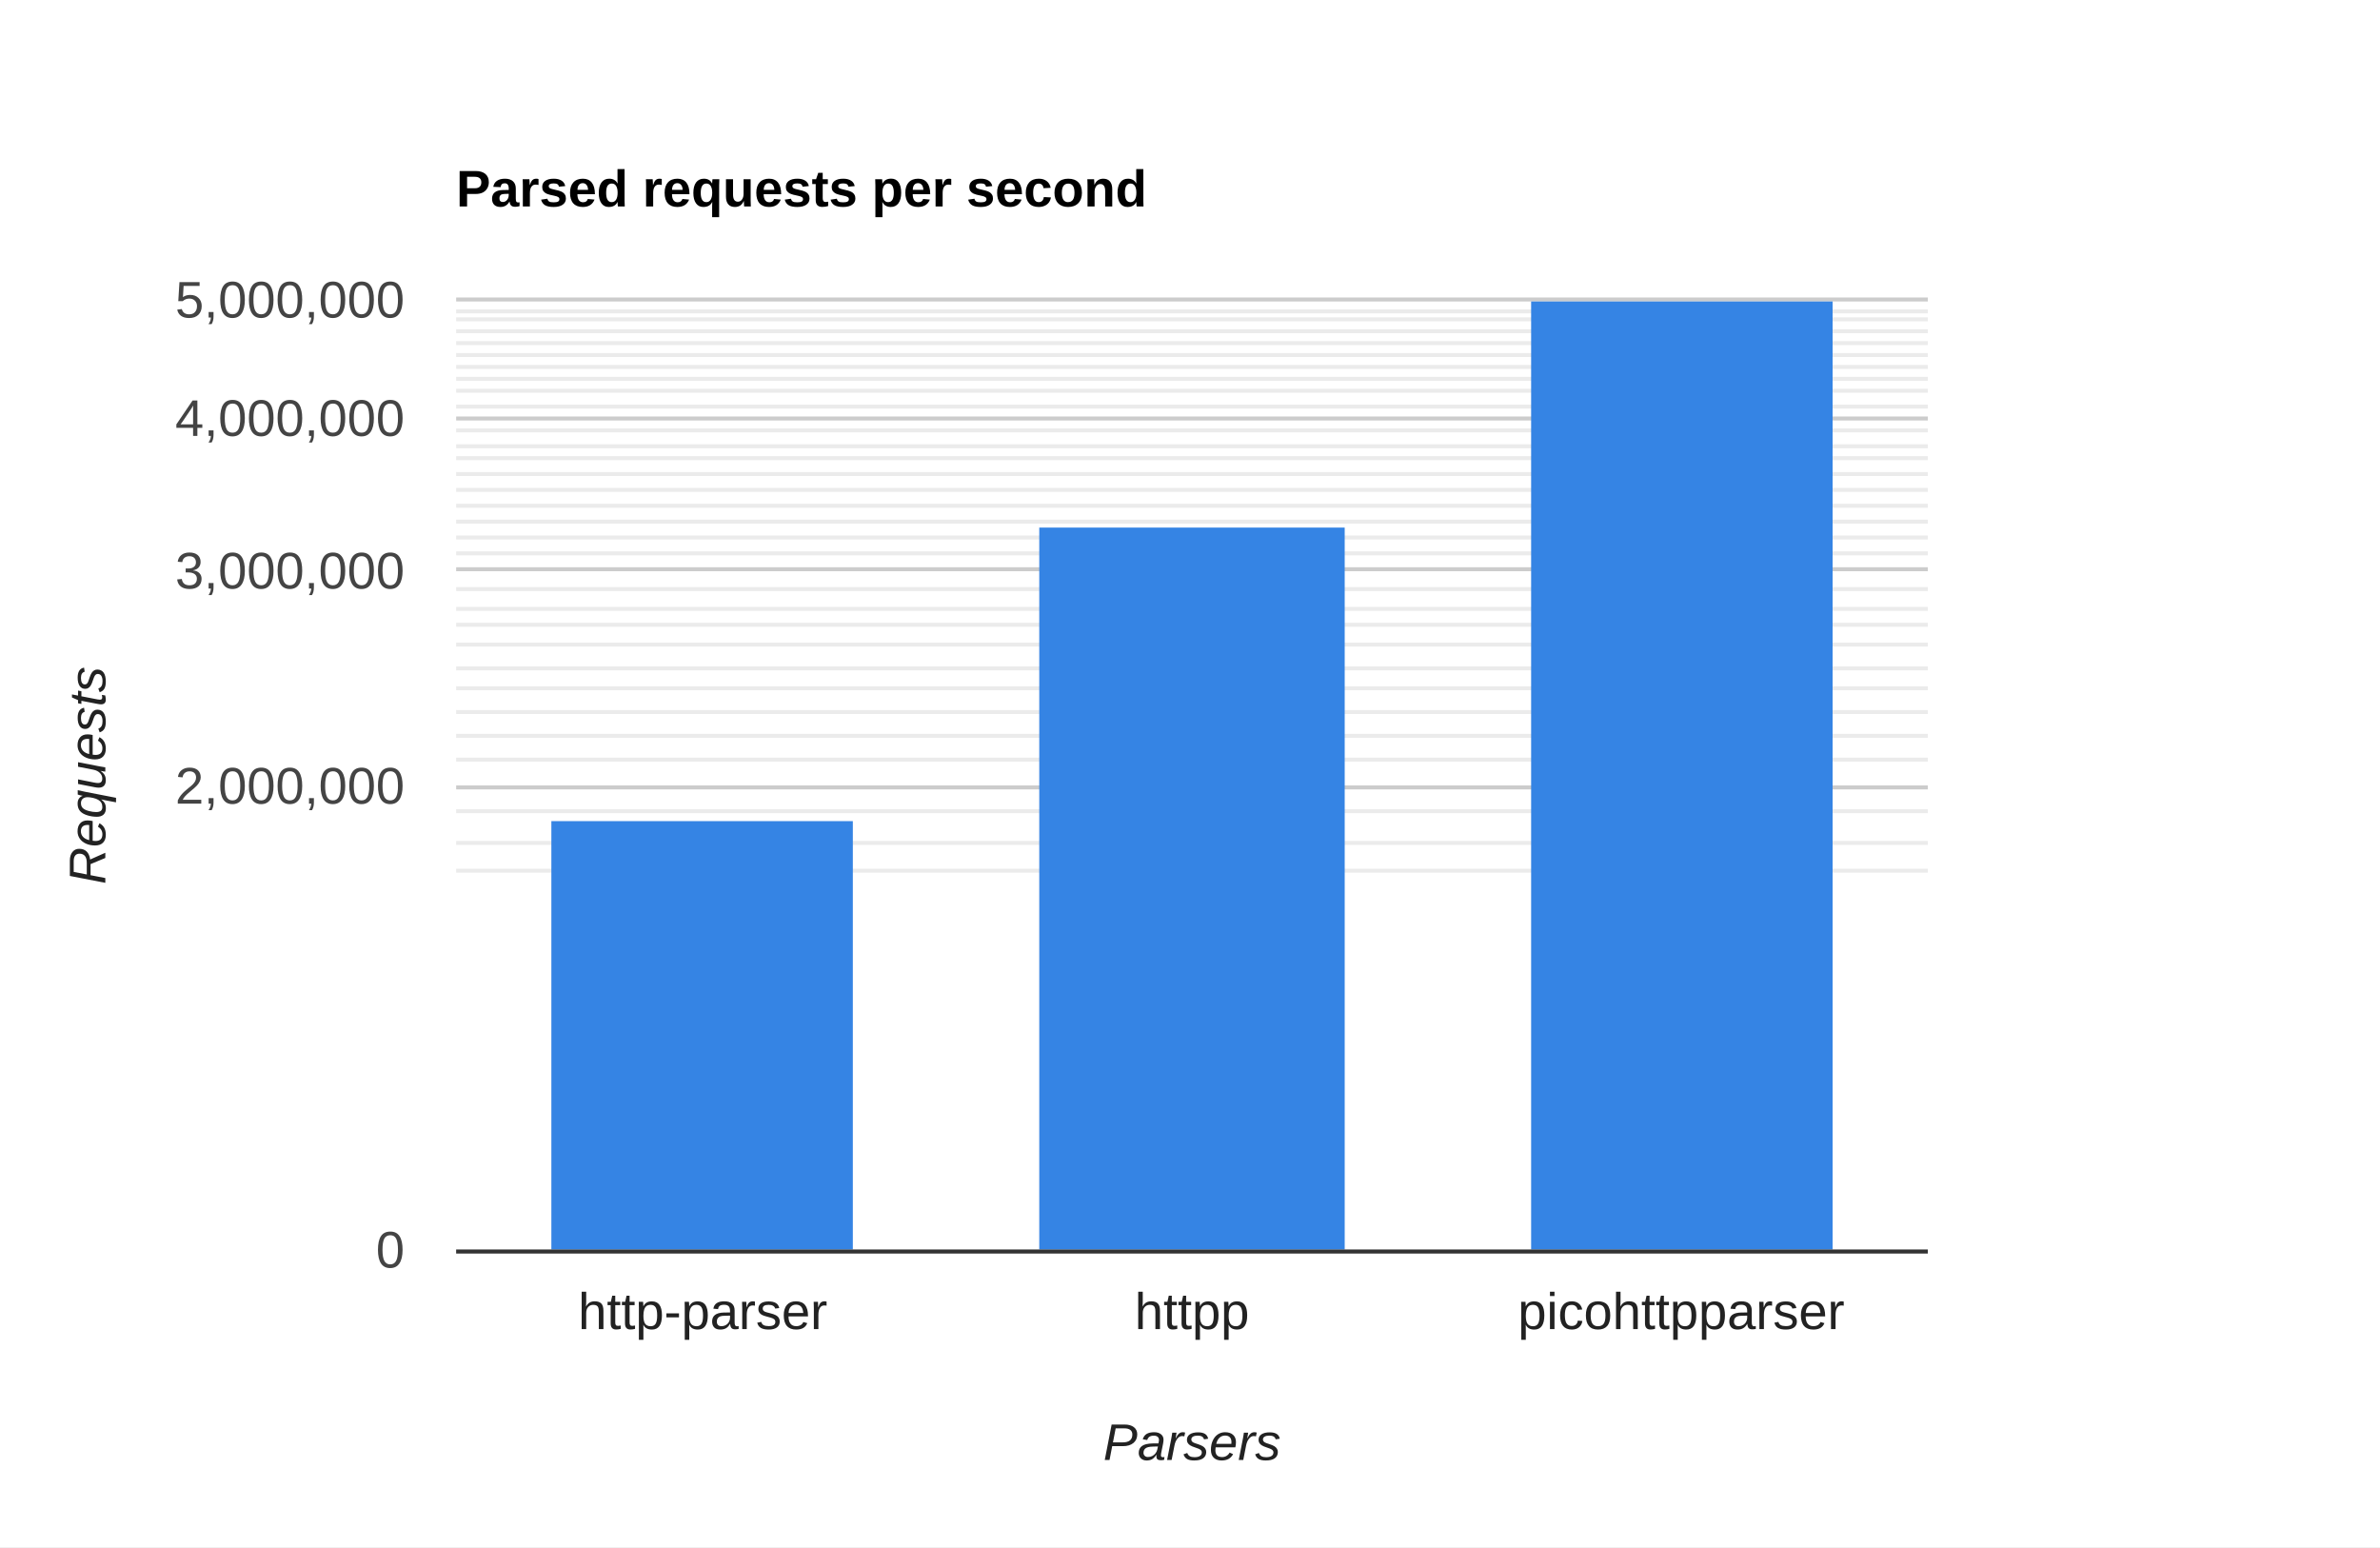
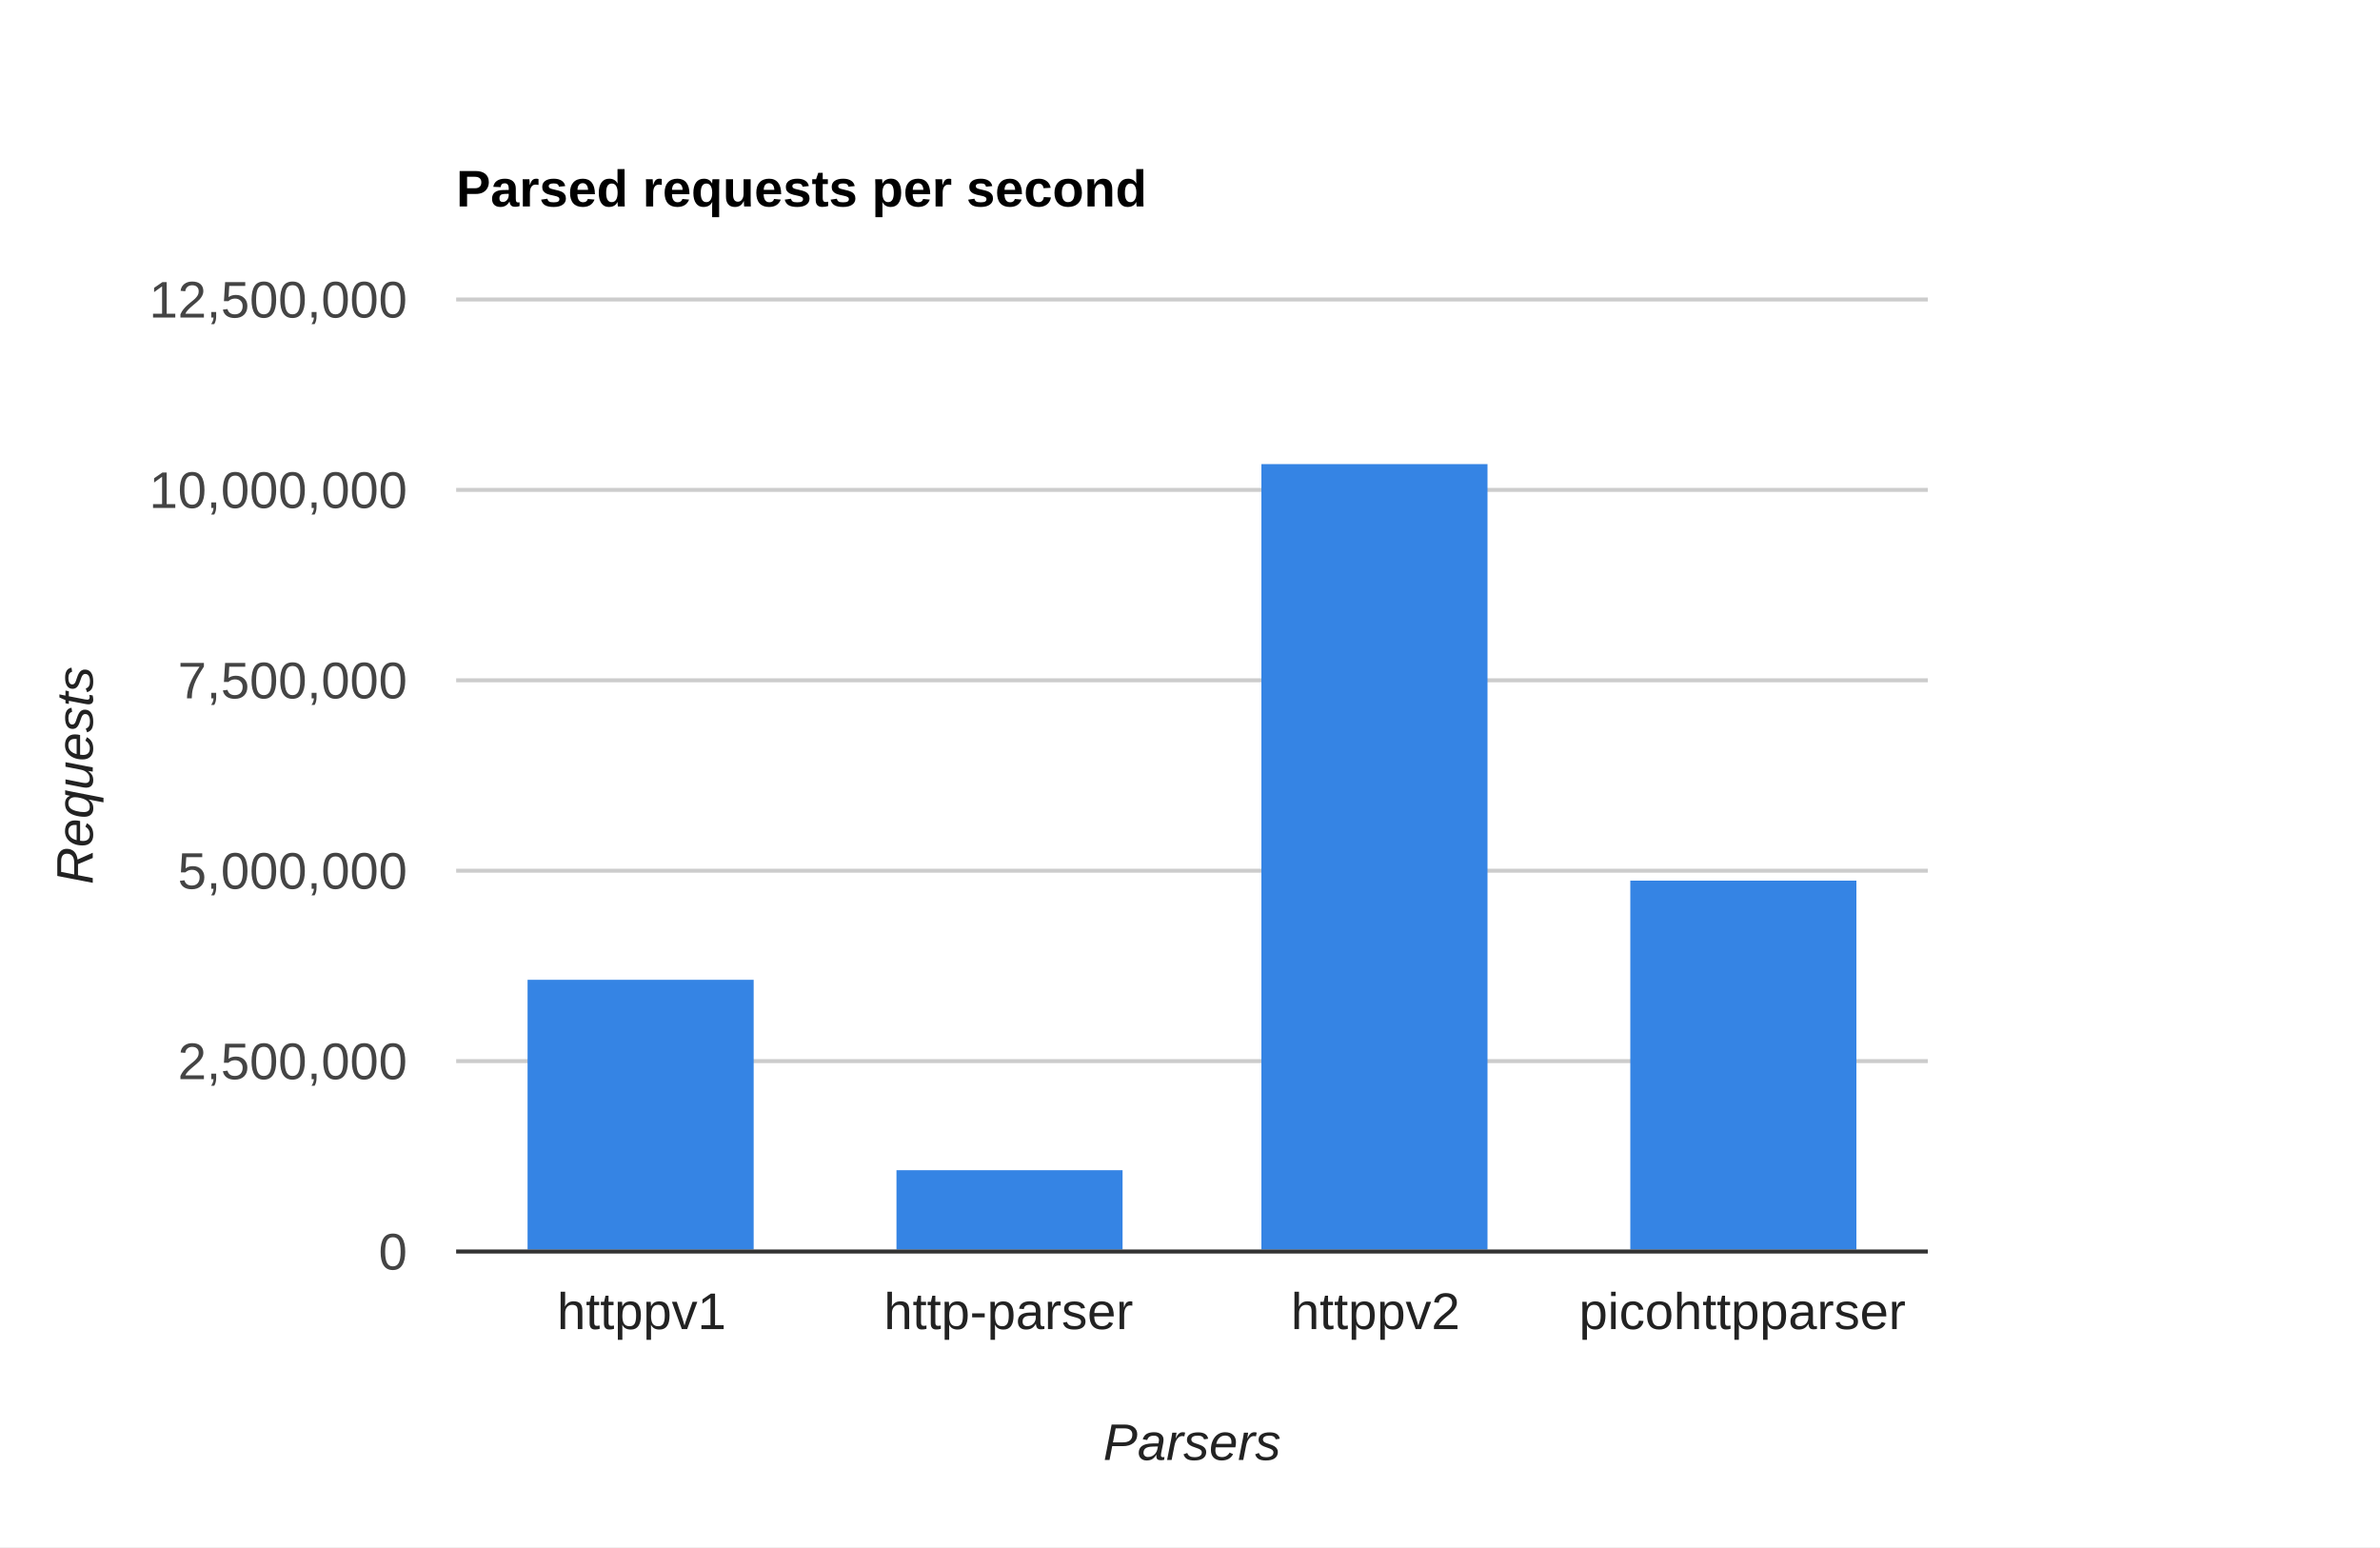
<svg xmlns="http://www.w3.org/2000/svg" width="600" height="390" style="overflow: hidden;" aria-label="A chart.">
-   <defs id="_ABSTRACT_RENDERER_ID_974">
-     <clipPath id="_ABSTRACT_RENDERER_ID_975">
+   <defs id="_ABSTRACT_RENDERER_ID_537">
+     <clipPath id="_ABSTRACT_RENDERER_ID_538">
      <rect x="115" y="75" width="371" height="241" />
    </clipPath>
-     <filter id="_ABSTRACT_RENDERER_ID_976">
-       <feGaussianBlur in="SourceAlpha" stdDeviation="2" />
-       <feOffset dx="1" dy="1" />
-       <feComponentTransfer>
-         <feFuncA type="linear" slope="0.1" />
-       </feComponentTransfer>
-       <feMerge>
-         <feMergeNode />
-         <feMergeNode in="SourceGraphic" />
-       </feMerge>
-     </filter>
  </defs>
  <rect x="0" y="0" width="600" height="390" stroke="none" stroke-width="0" fill="#ffffff" />
  <g>
    <text text-anchor="start" x="115" y="52.05" font-family="Arial" font-size="13" font-weight="bold" stroke="none" stroke-width="0" fill="#000000">Parsed requests per second</text>
    <rect x="115" y="41" width="371" height="13" stroke="none" stroke-width="0" fill-opacity="0" fill="#ffffff" />
  </g>
  <g>
    <rect x="115" y="75" width="371" height="241" stroke="none" stroke-width="0" fill-opacity="0" fill="#ffffff" />
-     <g clip-path="url(https://www.rapidtables.com/tools/bar-graph.html#_ABSTRACT_RENDERER_ID_975)">
+     <g clip-path="url(https://www.rapidtables.com/tools/bar-graph.html#_ABSTRACT_RENDERER_ID_538)">
      <g>
        <rect x="115" y="315" width="371" height="1" stroke="none" stroke-width="0" fill="#cccccc" />
-         <rect x="115" y="198" width="371" height="1" stroke="none" stroke-width="0" fill="#cccccc" />
-         <rect x="115" y="143" width="371" height="1" stroke="none" stroke-width="0" fill="#cccccc" />
-         <rect x="115" y="105" width="371" height="1" stroke="none" stroke-width="0" fill="#cccccc" />
+         <rect x="115" y="267" width="371" height="1" stroke="none" stroke-width="0" fill="#cccccc" />
+         <rect x="115" y="219" width="371" height="1" stroke="none" stroke-width="0" fill="#cccccc" />
+         <rect x="115" y="171" width="371" height="1" stroke="none" stroke-width="0" fill="#cccccc" />
+         <rect x="115" y="123" width="371" height="1" stroke="none" stroke-width="0" fill="#cccccc" />
        <rect x="115" y="75" width="371" height="1" stroke="none" stroke-width="0" fill="#cccccc" />
-         <rect x="115" y="219" width="371" height="1" stroke="none" stroke-width="0" fill="#ebebeb" />
-         <rect x="115" y="212" width="371" height="1" stroke="none" stroke-width="0" fill="#ebebeb" />
-         <rect x="115" y="204" width="371" height="1" stroke="none" stroke-width="0" fill="#ebebeb" />
-         <rect x="115" y="191" width="371" height="1" stroke="none" stroke-width="0" fill="#ebebeb" />
-         <rect x="115" y="185" width="371" height="1" stroke="none" stroke-width="0" fill="#ebebeb" />
-         <rect x="115" y="179" width="371" height="1" stroke="none" stroke-width="0" fill="#ebebeb" />
-         <rect x="115" y="173" width="371" height="1" stroke="none" stroke-width="0" fill="#ebebeb" />
-         <rect x="115" y="168" width="371" height="1" stroke="none" stroke-width="0" fill="#ebebeb" />
-         <rect x="115" y="162" width="371" height="1" stroke="none" stroke-width="0" fill="#ebebeb" />
-         <rect x="115" y="157" width="371" height="1" stroke="none" stroke-width="0" fill="#ebebeb" />
-         <rect x="115" y="153" width="371" height="1" stroke="none" stroke-width="0" fill="#ebebeb" />
-         <rect x="115" y="148" width="371" height="1" stroke="none" stroke-width="0" fill="#ebebeb" />
-         <rect x="115" y="139" width="371" height="1" stroke="none" stroke-width="0" fill="#ebebeb" />
-         <rect x="115" y="135" width="371" height="1" stroke="none" stroke-width="0" fill="#ebebeb" />
-         <rect x="115" y="131" width="371" height="1" stroke="none" stroke-width="0" fill="#ebebeb" />
-         <rect x="115" y="127" width="371" height="1" stroke="none" stroke-width="0" fill="#ebebeb" />
-         <rect x="115" y="123" width="371" height="1" stroke="none" stroke-width="0" fill="#ebebeb" />
-         <rect x="115" y="119" width="371" height="1" stroke="none" stroke-width="0" fill="#ebebeb" />
-         <rect x="115" y="115" width="371" height="1" stroke="none" stroke-width="0" fill="#ebebeb" />
-         <rect x="115" y="112" width="371" height="1" stroke="none" stroke-width="0" fill="#ebebeb" />
-         <rect x="115" y="108" width="371" height="1" stroke="none" stroke-width="0" fill="#ebebeb" />
-         <rect x="115" y="102" width="371" height="1" stroke="none" stroke-width="0" fill="#ebebeb" />
-         <rect x="115" y="98" width="371" height="1" stroke="none" stroke-width="0" fill="#ebebeb" />
-         <rect x="115" y="95" width="371" height="1" stroke="none" stroke-width="0" fill="#ebebeb" />
-         <rect x="115" y="92" width="371" height="1" stroke="none" stroke-width="0" fill="#ebebeb" />
-         <rect x="115" y="89" width="371" height="1" stroke="none" stroke-width="0" fill="#ebebeb" />
-         <rect x="115" y="86" width="371" height="1" stroke="none" stroke-width="0" fill="#ebebeb" />
-         <rect x="115" y="83" width="371" height="1" stroke="none" stroke-width="0" fill="#ebebeb" />
-         <rect x="115" y="80" width="371" height="1" stroke="none" stroke-width="0" fill="#ebebeb" />
-         <rect x="115" y="78" width="371" height="1" stroke="none" stroke-width="0" fill="#ebebeb" />
      </g>
      <g>
-         <rect x="139" y="207" width="76" height="108" stroke="none" stroke-width="0" fill="#3584e4" />
-         <rect x="262" y="133" width="77" height="182" stroke="none" stroke-width="0" fill="#3584e4" />
-         <rect x="386" y="76" width="76" height="239" stroke="none" stroke-width="0" fill="#3584e4" />
+         <rect x="133" y="247" width="57" height="68" stroke="none" stroke-width="0" fill="#3584e4" />
+         <rect x="226" y="295" width="57" height="20" stroke="none" stroke-width="0" fill="#3584e4" />
+         <rect x="318" y="117" width="57" height="198" stroke="none" stroke-width="0" fill="#3584e4" />
+         <rect x="411" y="222" width="57" height="93" stroke="none" stroke-width="0" fill="#3584e4" />
      </g>
      <g>
        <rect x="115" y="315" width="371" height="1" stroke="none" stroke-width="0" fill="#333333" />
      </g>
    </g>
    <g />
    <g>
      <g>
-         <text text-anchor="middle" x="177.167" y="335.05" font-family="Arial" font-size="13" stroke="none" stroke-width="0" fill="#222222">http-parser</text>
+         <text text-anchor="middle" x="161.75" y="335.05" font-family="Arial" font-size="13" stroke="none" stroke-width="0" fill="#222222">httppv1</text>
      </g>
      <g>
-         <text text-anchor="middle" x="300.5" y="335.05" font-family="Arial" font-size="13" stroke="none" stroke-width="0" fill="#222222">httpp</text>
+         <text text-anchor="middle" x="254.25" y="335.05" font-family="Arial" font-size="13" stroke="none" stroke-width="0" fill="#222222">http-parser</text>
      </g>
      <g>
-         <text text-anchor="middle" x="423.833" y="335.05" font-family="Arial" font-size="13" stroke="none" stroke-width="0" fill="#222222">picohttpparser</text>
+         <text text-anchor="middle" x="346.75" y="335.05" font-family="Arial" font-size="13" stroke="none" stroke-width="0" fill="#222222">httppv2</text>
      </g>
      <g>
-         <text text-anchor="end" x="102" y="319.55" font-family="Arial" font-size="13" stroke="none" stroke-width="0" fill="#444444">0</text>
+         <text text-anchor="middle" x="439.25" y="335.05" font-family="Arial" font-size="13" stroke="none" stroke-width="0" fill="#222222">picohttpparser</text>
      </g>
      <g>
-         <text text-anchor="end" x="102" y="202.587" font-family="Arial" font-size="13" stroke="none" stroke-width="0" fill="#444444">2,000,000</text>
+         <text text-anchor="end" x="102.667" y="320.05" font-family="Arial" font-size="13" stroke="none" stroke-width="0" fill="#444444">0</text>
      </g>
      <g>
-         <text text-anchor="end" x="102" y="148.364" font-family="Arial" font-size="13" stroke="none" stroke-width="0" fill="#444444">3,000,000</text>
+         <text text-anchor="end" x="102.667" y="272.05" font-family="Arial" font-size="13" stroke="none" stroke-width="0" fill="#444444">2,500,000</text>
      </g>
      <g>
-         <text text-anchor="end" x="102" y="109.891" font-family="Arial" font-size="13" stroke="none" stroke-width="0" fill="#444444">4,000,000</text>
+         <text text-anchor="end" x="102.667" y="224.05" font-family="Arial" font-size="13" stroke="none" stroke-width="0" fill="#444444">5,000,000</text>
      </g>
      <g>
-         <text text-anchor="end" x="102" y="80.05" font-family="Arial" font-size="13" stroke="none" stroke-width="0" fill="#444444">5,000,000</text>
+         <text text-anchor="end" x="102.667" y="176.05" font-family="Arial" font-size="13" stroke="none" stroke-width="0" fill="#444444">7,500,000</text>
+       </g>
+       <g>
+         <text text-anchor="end" x="102.667" y="128.05" font-family="Arial" font-size="13" stroke="none" stroke-width="0" fill="#444444">10,000,000</text>
+       </g>
+       <g>
+         <text text-anchor="end" x="102.667" y="80.05" font-family="Arial" font-size="13" stroke="none" stroke-width="0" fill="#444444">12,500,000</text>
      </g>
    </g>
  </g>
  <g>
    <g>
      <text text-anchor="middle" x="300.5" y="368.05" font-family="Arial" font-size="13" font-style="italic" stroke="none" stroke-width="0" fill="#222222">Parsers</text>
      <rect x="115" y="357" width="371" height="13" stroke="none" stroke-width="0" fill-opacity="0" fill="#ffffff" />
    </g>
    <g>
-       <text text-anchor="middle" x="26.55" y="195.5" font-family="Arial" font-size="13" font-style="italic" transform="rotate(-90 26.55 195.5)" stroke="none" stroke-width="0" fill="#222222">Requests</text>
-       <path d="M15.5,316L15.5,75L28.5,75L28.5,316Z" stroke="none" stroke-width="0" fill-opacity="0" fill="#ffffff" />
+       <text text-anchor="middle" x="23.383" y="195.5" font-family="Arial" font-size="13" font-style="italic" transform="rotate(-90 23.38333 195.5)" stroke="none" stroke-width="0" fill="#222222">Requests</text>
+       <path d="M12.333,316L12.333,75L25.333,75L25.333,316Z" stroke="none" stroke-width="0" fill-opacity="0" fill="#ffffff" />
    </g>
  </g>
  <g />
</svg>
